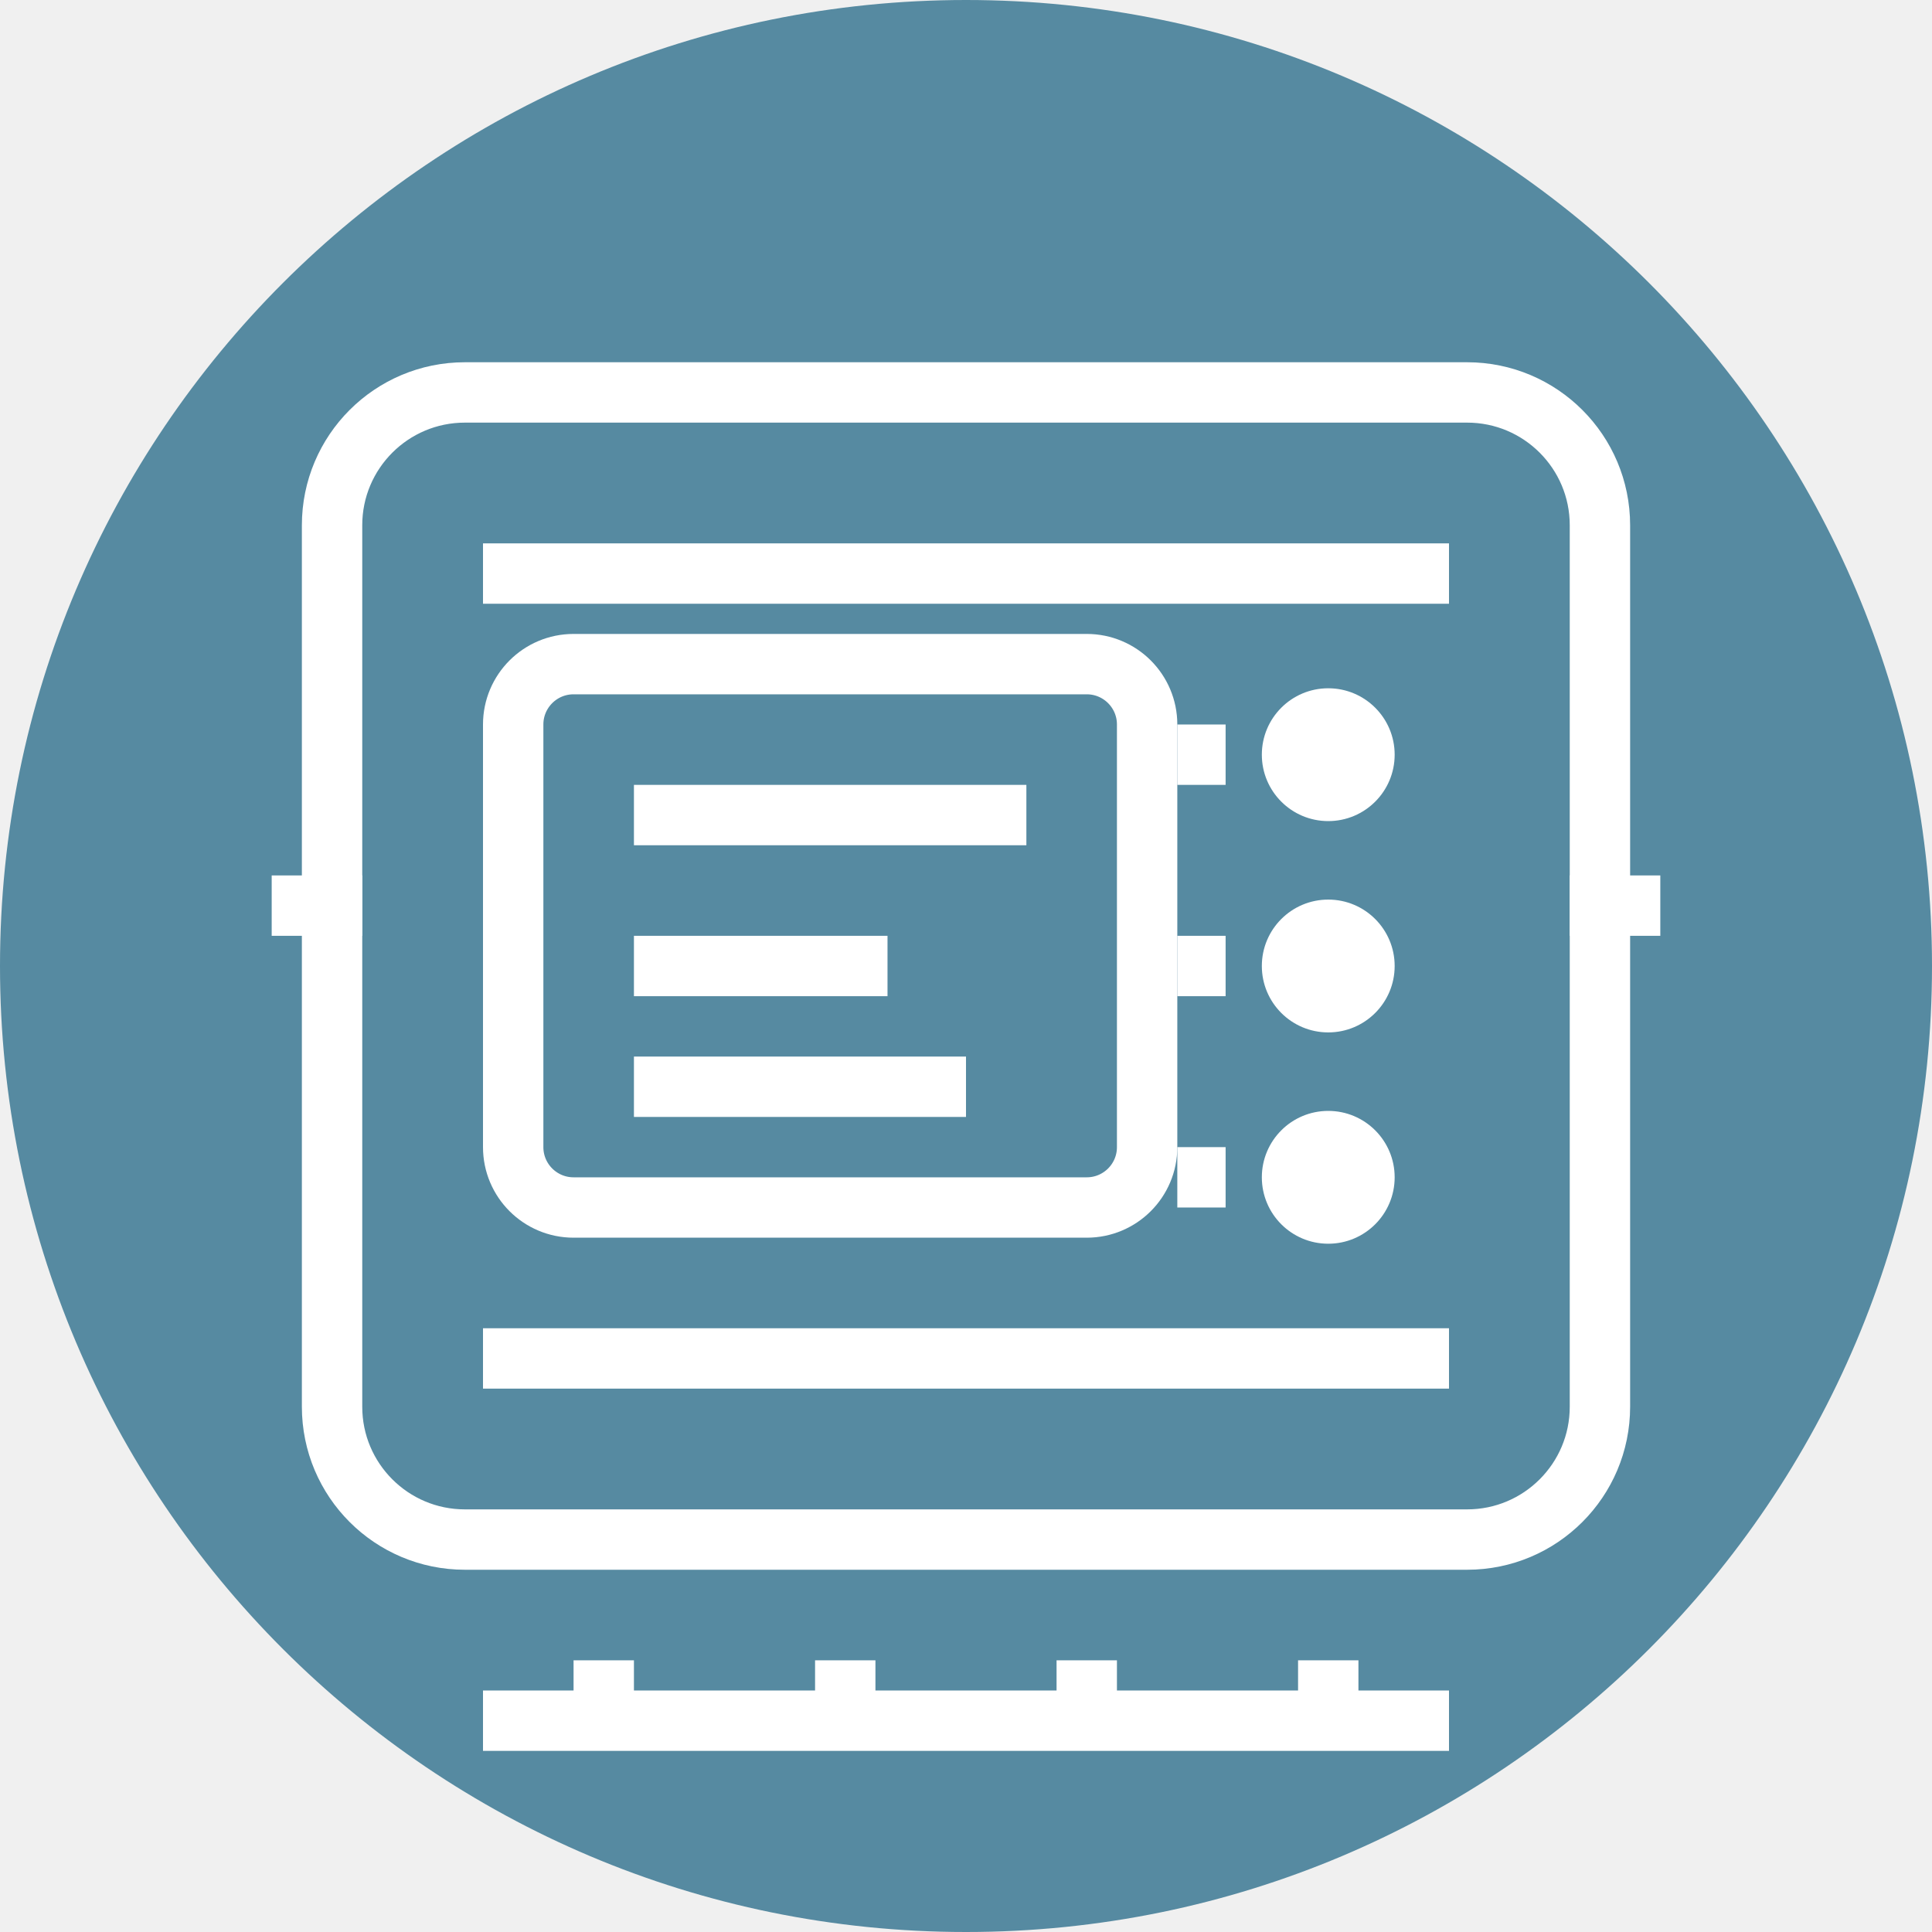
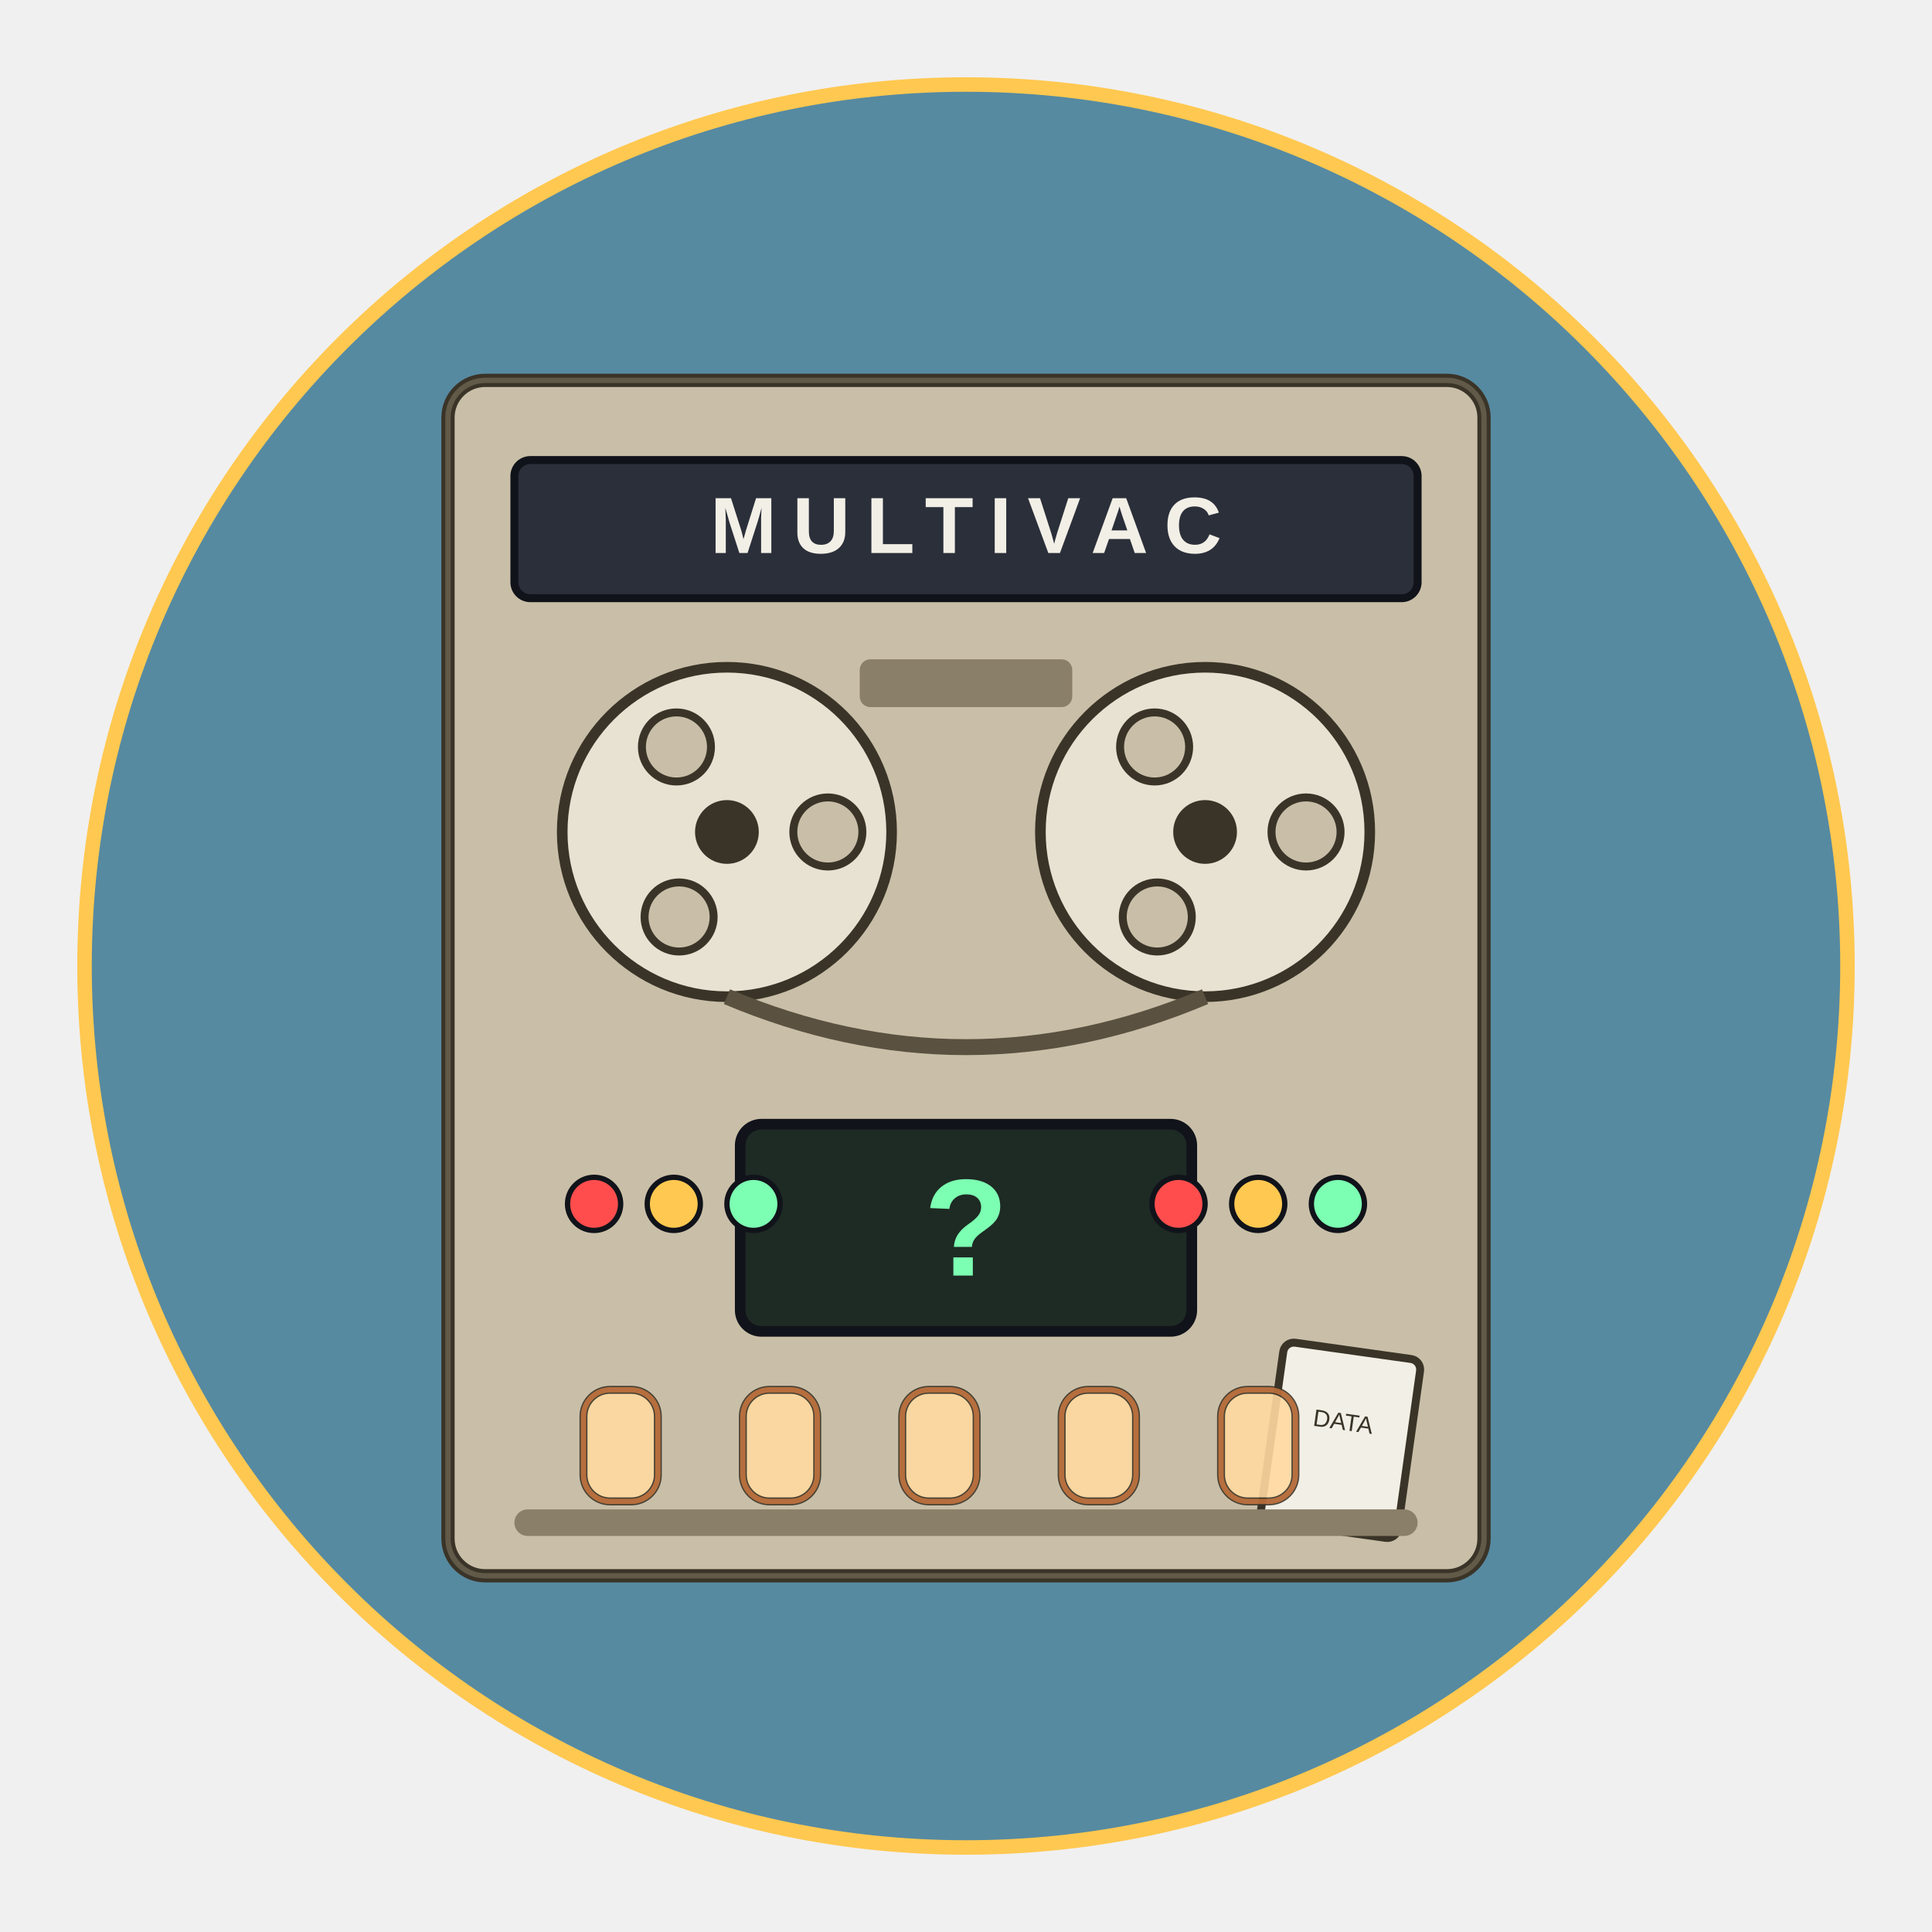
- <svg xmlns="http://www.w3.org/2000/svg" viewBox="0 0 32 32">
-   <circle cx="16" cy="16" r="16" fill="#568aa1" /> {/* Carcasa */} <rect x="5.5" y="6.5" width="21" height="19" rx="2.2" fill="none" stroke="white" strokeWidth="1.5" />
-   <path d="M8 9.5h16M8 22.5h16" stroke="white" strokeWidth="1.1" /> {/* Panel principal */} <rect x="8.5" y="11" width="10.5" height="9" rx="1" fill="none" stroke="white" strokeWidth="1.2" />
-   <path d="M10.5 13.5h6.5m-6.5 2.5h4.2m-4.2 2h5.5" fill="none" stroke="white" strokeWidth="1.1" strokeLinecap="round" /> {/* Indicadores */} <circle cx="22" cy="12.5" r="1.1" fill="white" />
-   <circle cx="22" cy="16" r="1.1" fill="white" />
-   <circle cx="22" cy="19.5" r="1.1" fill="white" />
-   <path d="M20.3 12.5h-.8m.8 3.5h-.8m.8 3.5h-.8" stroke="white" strokeWidth="1" strokeLinecap="round" /> {/* Conexiones y base */} <path d="M10 27.5v1m4-1v1m4-1v1m4-1v1M8 28.5h16" stroke="white" strokeWidth="1.3" strokeLinecap="round" />
-   <path d="M6 15H4.5m23 0H26" stroke="white" strokeWidth="1.1" strokeLinecap="round" />
+ <svg xmlns="http://www.w3.org/2000/svg" viewBox="0 0 800 800">
+   <defs>
+     <clipPath id="clipCircle">
+       <circle cx="400" cy="400" r="362" />
+     </clipPath>
+   </defs>
+   <circle cx="400" cy="400" r="365" fill="#568aa1" />
+   <g clip-path="url(#clipCircle)">
+     <g transform="translate(-40 -90) scale(1.1)">
+       <rect x="205" y="225" width="390" height="450" rx="14" fill="#C9BFA8" stroke="#3A3428" stroke-width="5" />
+       <rect x="205" y="225" width="390" height="450" rx="14" fill="none" stroke="#8A7F68" stroke-width="2" opacity="0.5" />
+       <rect x="230" y="255" width="340" height="52" rx="6" fill="#2B2F3A" stroke="#11131A" stroke-width="3" />
+       <text x="400" y="290" font-family="Arial" font-size="30" font-weight="bold" fill="#F2EFE6" text-anchor="middle" letter-spacing="6">MULTIVAC</text>
+       <circle cx="310" cy="395" r="62" fill="#E8E2D2" stroke="#3A3428" stroke-width="4" />
+       <circle cx="310" cy="395" r="12" fill="#3A3428" />
+       <circle cx="348" cy="395" r="13" fill="#C9BFA8" stroke="#3A3428" stroke-width="3" />
+       <circle cx="292" cy="427" r="13" fill="#C9BFA8" stroke="#3A3428" stroke-width="3" />
+       <circle cx="291" cy="363" r="13" fill="#C9BFA8" stroke="#3A3428" stroke-width="3" />
+       <circle cx="490" cy="395" r="62" fill="#E8E2D2" stroke="#3A3428" stroke-width="4" />
+       <circle cx="490" cy="395" r="12" fill="#3A3428" />
+       <circle cx="528" cy="395" r="13" fill="#C9BFA8" stroke="#3A3428" stroke-width="3" />
+       <circle cx="472" cy="427" r="13" fill="#C9BFA8" stroke="#3A3428" stroke-width="3" />
+       <circle cx="471" cy="363" r="13" fill="#C9BFA8" stroke="#3A3428" stroke-width="3" />
+       <path d="M 310 457 Q 400 495 490 457" fill="none" stroke="#5A5140" stroke-width="6" />
+       <rect x="360" y="330" width="80" height="18" rx="4" fill="#8A7F68" />
+       <rect x="315" y="505" width="170" height="78" rx="8" fill="#1E2A24" stroke="#11131A" stroke-width="4" />
+       <text x="400" y="562" font-family="Arial" font-size="52" font-weight="bold" fill="#7CFFB2" text-anchor="middle">?</text>
+       <circle cx="260" cy="535" r="10" fill="#FF4D4D" stroke="#11131A" stroke-width="2" />
+       <circle cx="290" cy="535" r="10" fill="#FFC850" stroke="#11131A" stroke-width="2" />
+       <circle cx="320" cy="535" r="10" fill="#7CFFB2" stroke="#11131A" stroke-width="2" />
+       <circle cx="480" cy="535" r="10" fill="#FF4D4D" stroke="#11131A" stroke-width="2" />
+       <circle cx="510" cy="535" r="10" fill="#FFC850" stroke="#11131A" stroke-width="2" />
+       <circle cx="540" cy="535" r="10" fill="#7CFFB2" stroke="#11131A" stroke-width="2" />
+       <rect x="515" y="590" width="52" height="68" rx="4" fill="#F2EFE6" stroke="#3A3428" stroke-width="3" transform="rotate(8 541 624)" />
+       <text x="541" y="620" font-family="Arial" font-size="9" fill="#3A3428" text-anchor="middle" transform="rotate(8 541 624)">DATA</text>
+       <rect x="256" y="605" width="28" height="42" rx="10" fill="#FFD9A0" opacity="0.9" stroke="#3A3428" stroke-width="3" />
+       <rect x="256" y="605" width="28" height="42" rx="10" fill="none" stroke="#FF8C42" stroke-width="2" opacity="0.6" />
+       <rect x="316" y="605" width="28" height="42" rx="10" fill="#FFD9A0" opacity="0.9" stroke="#3A3428" stroke-width="3" />
+       <rect x="316" y="605" width="28" height="42" rx="10" fill="none" stroke="#FF8C42" stroke-width="2" opacity="0.6" />
+       <rect x="376" y="605" width="28" height="42" rx="10" fill="#FFD9A0" opacity="0.9" stroke="#3A3428" stroke-width="3" />
+       <rect x="376" y="605" width="28" height="42" rx="10" fill="none" stroke="#FF8C42" stroke-width="2" opacity="0.6" />
+       <rect x="436" y="605" width="28" height="42" rx="10" fill="#FFD9A0" opacity="0.9" stroke="#3A3428" stroke-width="3" />
+       <rect x="436" y="605" width="28" height="42" rx="10" fill="none" stroke="#FF8C42" stroke-width="2" opacity="0.6" />
+       <rect x="496" y="605" width="28" height="42" rx="10" fill="#FFD9A0" opacity="0.9" stroke="#3A3428" stroke-width="3" />
+       <rect x="496" y="605" width="28" height="42" rx="10" fill="none" stroke="#FF8C42" stroke-width="2" opacity="0.6" />
+       <rect x="230" y="650" width="340" height="10" rx="5" fill="#8A7F68" />
+     </g>
+   </g>
+   <circle cx="400" cy="400" r="365" fill="none" stroke="#FFC850" stroke-width="6" />
</svg>
